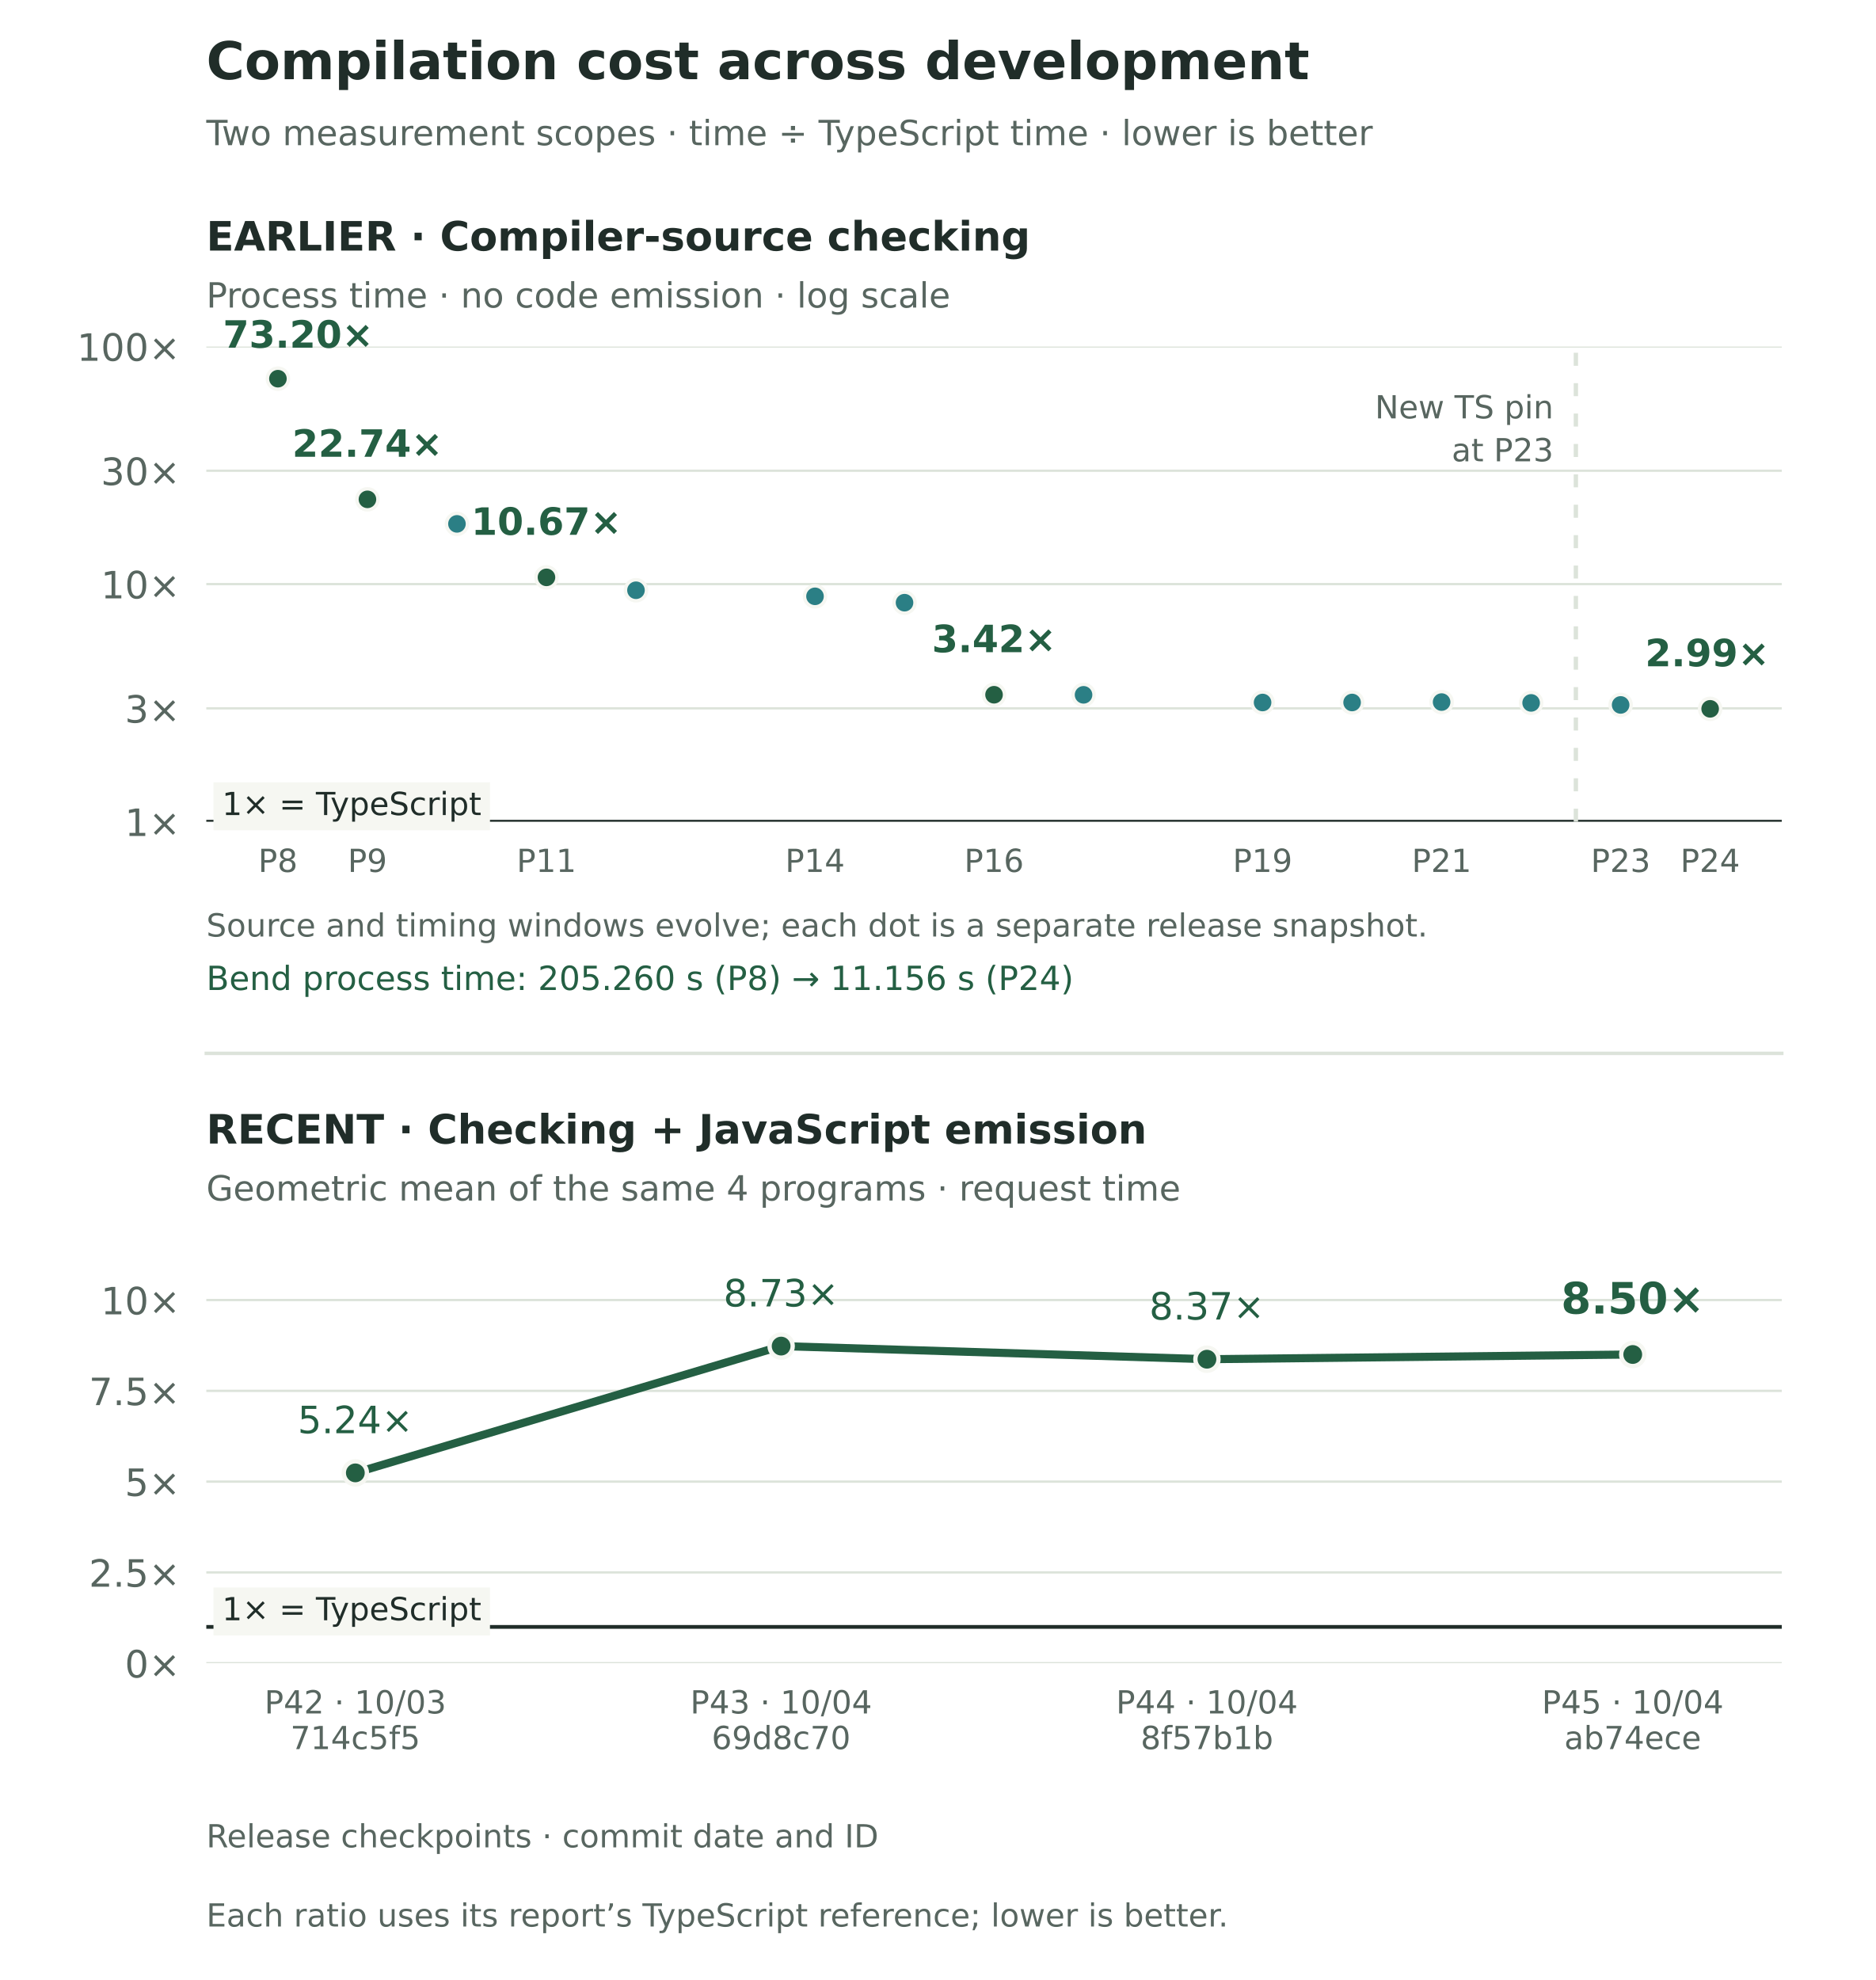
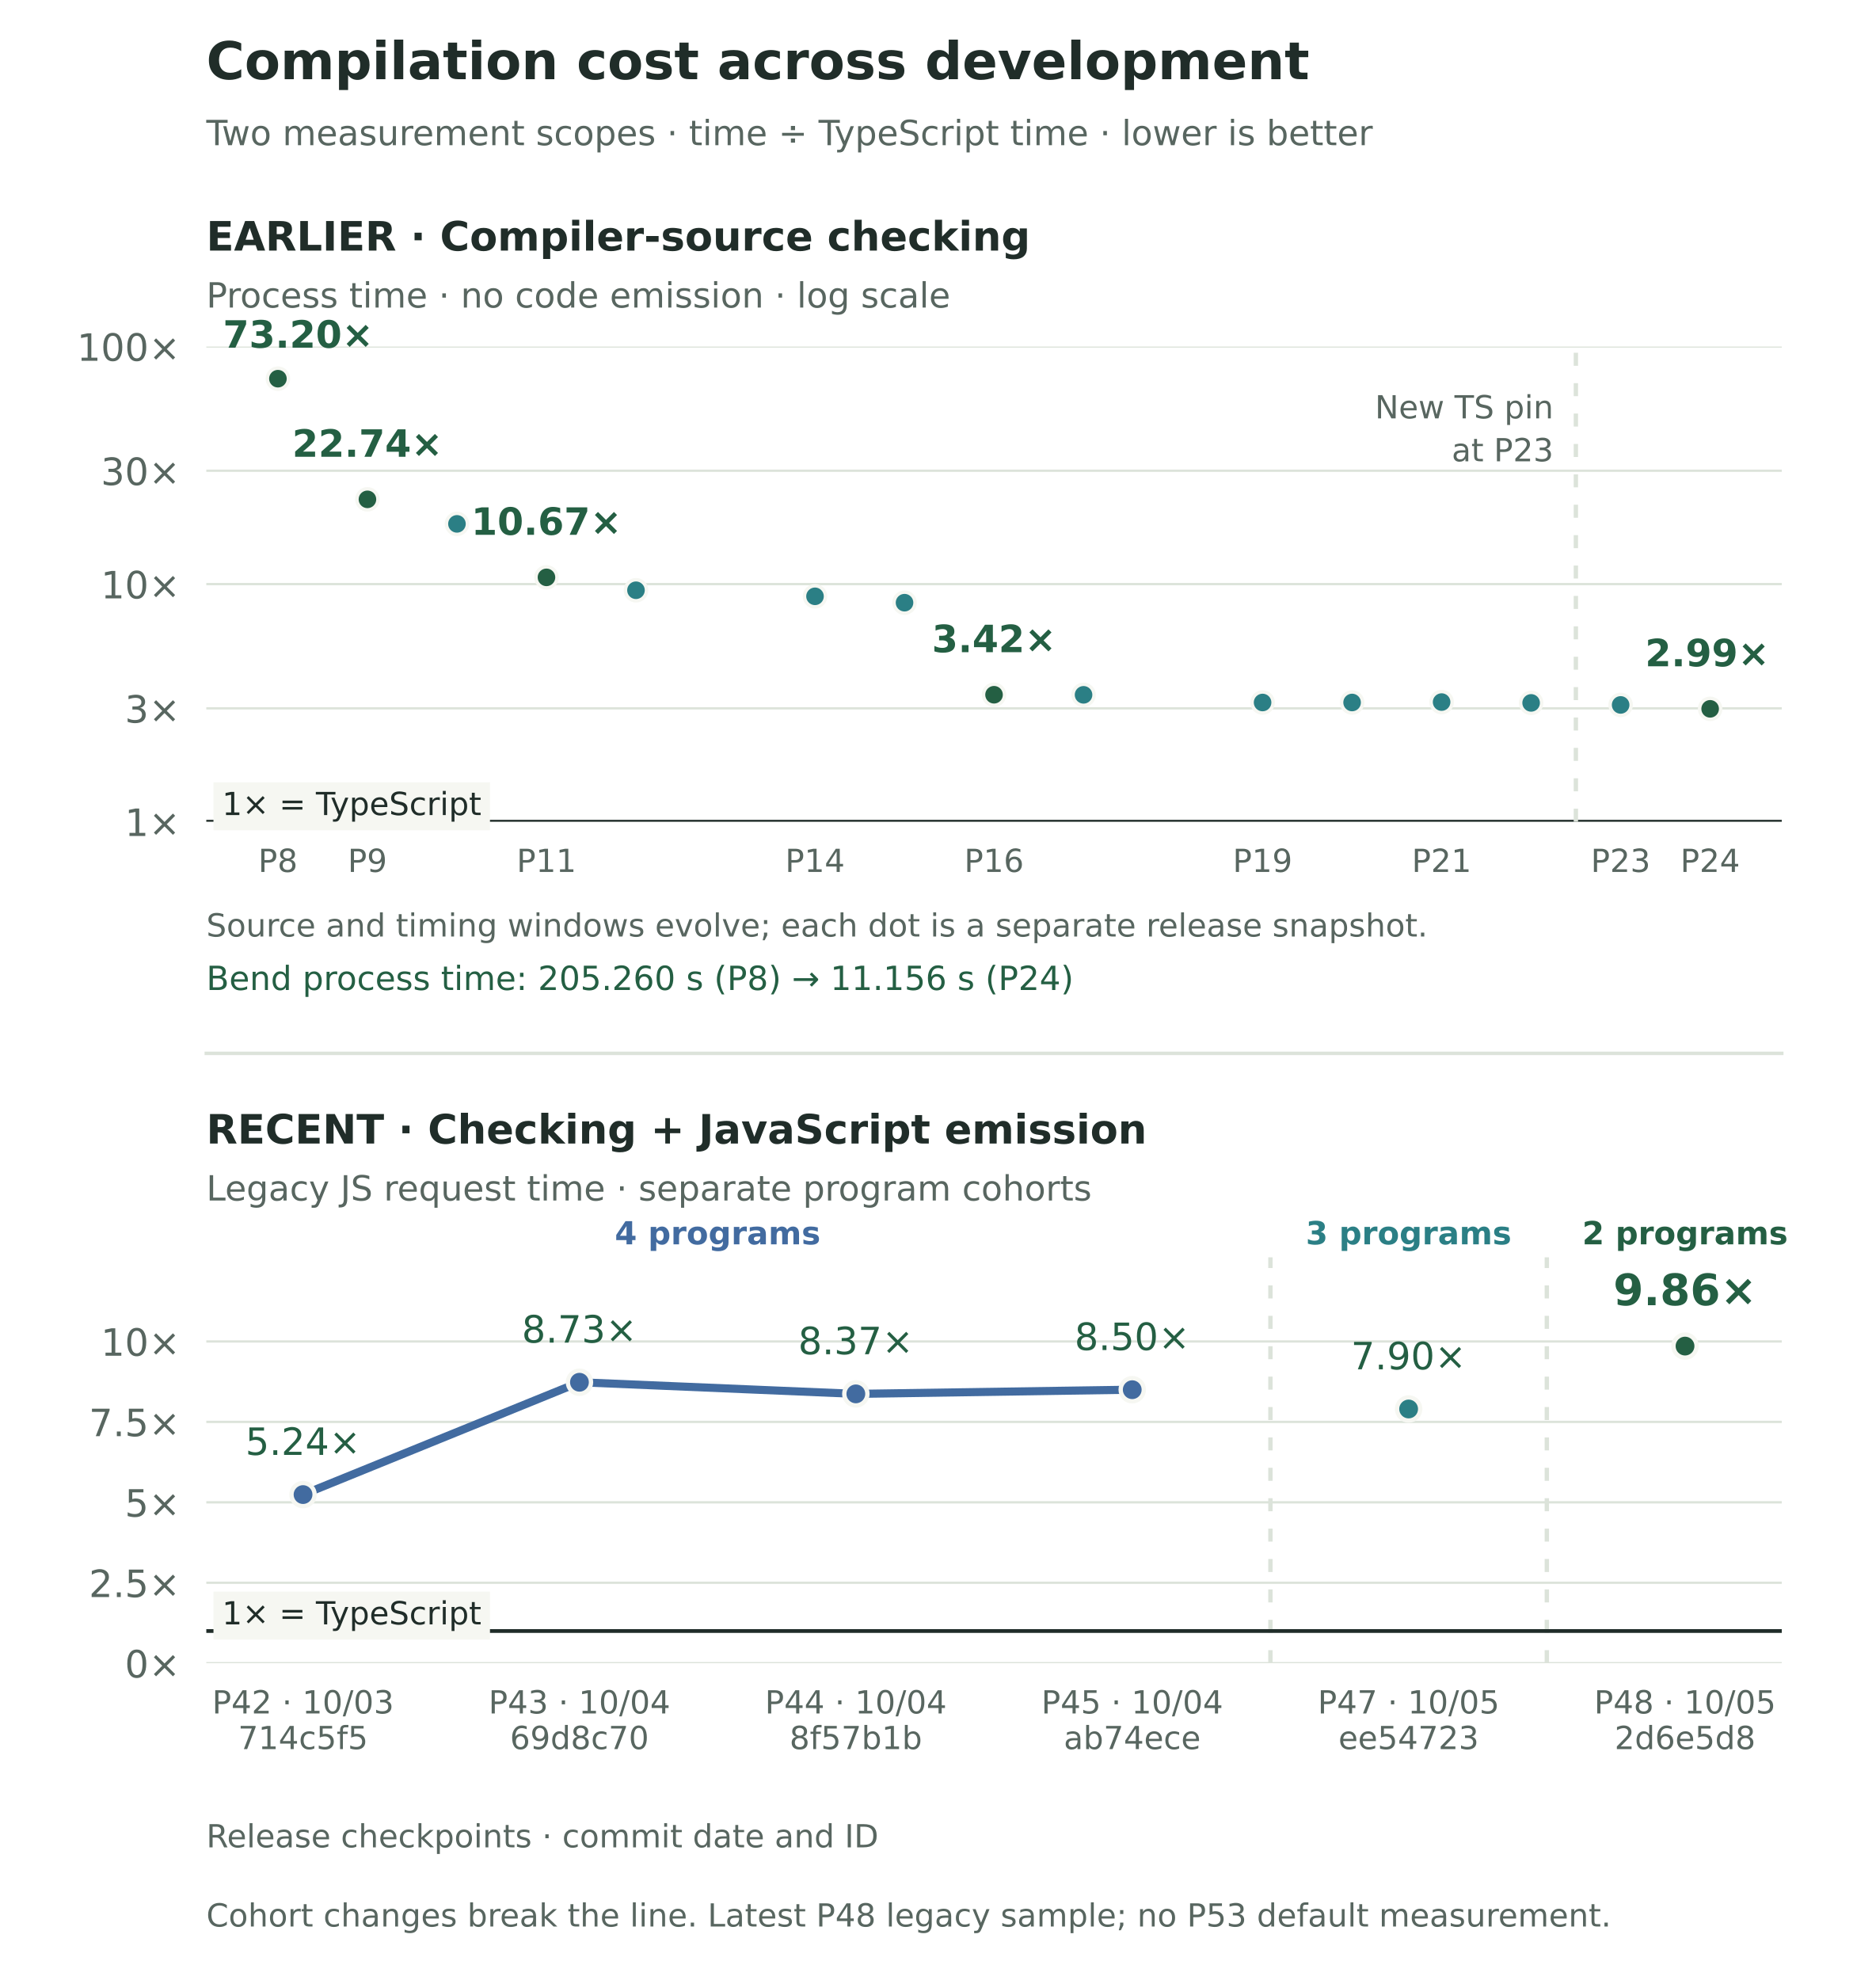
<svg xmlns="http://www.w3.org/2000/svg" xmlns:xlink="http://www.w3.org/1999/xlink" width="648pt" height="684pt" viewBox="0 0 648 684" version="1.1">
  <defs>
    <style type="text/css">*{stroke-linejoin: round; stroke-linecap: butt}</style>
  </defs>
  <g id="figure_1">
    <g id="patch_1">
      <path d="M 0 684  L 648 684  L 648 0  L 0 0  L 0 684  z " style="fill: none" />
    </g>
    <g id="axes_1">
      <g id="patch_2">
        <path d="M 71.28 283.86  L 615.6 283.86  L 615.6 119.7  L 71.28 119.7  L 71.28 283.86  z " style="fill: none" />
      </g>
      <g id="matplotlib.axis_1">
        <g id="xtick_1">
          <g id="line2d_1" />
          <g id="text_1">
            <text style="fill: #586660; font: 11px 'DejaVu Sans'; text-anchor: middle" x="96.022" y="301.218" transform="rotate(-0 96.02182 301.2183)">P8</text>
          </g>
        </g>
        <g id="xtick_2">
          <g id="line2d_2" />
          <g id="text_2">
            <text style="fill: #586660; font: 11px 'DejaVu Sans'; text-anchor: middle" x="126.949" y="301.218" transform="rotate(-0 126.9491 301.2183)">P9</text>
          </g>
        </g>
        <g id="xtick_3">
          <g id="line2d_3" />
          <g id="text_3">
            <text style="fill: #586660; font: 11px 'DejaVu Sans'; text-anchor: middle" x="188.804" y="301.218" transform="rotate(-0 188.8036 301.2183)">P11</text>
          </g>
        </g>
        <g id="xtick_4">
          <g id="line2d_4" />
          <g id="text_4">
            <text style="fill: #586660; font: 11px 'DejaVu Sans'; text-anchor: middle" x="281.585" y="301.218" transform="rotate(-0 281.5855 301.2183)">P14</text>
          </g>
        </g>
        <g id="xtick_5">
          <g id="line2d_5" />
          <g id="text_5">
            <text style="fill: #586660; font: 11px 'DejaVu Sans'; text-anchor: middle" x="343.44" y="301.218" transform="rotate(-0 343.44 301.2183)">P16</text>
          </g>
        </g>
        <g id="xtick_6">
          <g id="line2d_6" />
          <g id="text_6">
            <text style="fill: #586660; font: 11px 'DejaVu Sans'; text-anchor: middle" x="436.222" y="301.218" transform="rotate(-0 436.2218 301.2183)">P19</text>
          </g>
        </g>
        <g id="xtick_7">
          <g id="line2d_7" />
          <g id="text_7">
            <text style="fill: #586660; font: 11px 'DejaVu Sans'; text-anchor: middle" x="498.076" y="301.218" transform="rotate(-0 498.0764 301.2183)">P21</text>
          </g>
        </g>
        <g id="xtick_8">
          <g id="line2d_8" />
          <g id="text_8">
            <text style="fill: #586660; font: 11px 'DejaVu Sans'; text-anchor: middle" x="559.931" y="301.218" transform="rotate(-0 559.9309 301.2183)">P23</text>
          </g>
        </g>
        <g id="xtick_9">
          <g id="line2d_9" />
          <g id="text_9">
            <text style="fill: #586660; font: 11px 'DejaVu Sans'; text-anchor: middle" x="590.858" y="301.218" transform="rotate(-0 590.8582 301.2183)">P24</text>
          </g>
        </g>
      </g>
      <g id="matplotlib.axis_2">
        <g id="ytick_1">
          <g id="line2d_10">
            <path d="M 71.28 283.86  L 615.6 283.86  " clip-path="url(#p5fb471afd1)" style="fill: none; stroke: #dce3da; stroke-width: 0.8; stroke-linecap: square" />
          </g>
          <g id="line2d_11" />
          <g id="text_10">
            <text style="fill: #586660; font: 13px 'DejaVu Sans'; text-anchor: end" x="62.28" y="288.799" transform="rotate(-0 62.28 288.799)">1×</text>
          </g>
        </g>
        <g id="ytick_2">
          <g id="line2d_12">
            <path d="M 71.28 244.698  L 615.6 244.698  " clip-path="url(#p5fb471afd1)" style="fill: none; stroke: #dce3da; stroke-width: 0.8; stroke-linecap: square" />
          </g>
          <g id="line2d_13" />
          <g id="text_11">
            <text style="fill: #586660; font: 13px 'DejaVu Sans'; text-anchor: end" x="62.28" y="249.637" transform="rotate(-0 62.28 249.6369)">3×</text>
          </g>
        </g>
        <g id="ytick_3">
          <g id="line2d_14">
            <path d="M 71.28 201.78  L 615.6 201.78  " clip-path="url(#p5fb471afd1)" style="fill: none; stroke: #dce3da; stroke-width: 0.8; stroke-linecap: square" />
          </g>
          <g id="line2d_15" />
          <g id="text_12">
            <text style="fill: #586660; font: 13px 'DejaVu Sans'; text-anchor: end" x="62.28" y="206.719" transform="rotate(-0 62.28 206.719)">10×</text>
          </g>
        </g>
        <g id="ytick_4">
          <g id="line2d_16">
            <path d="M 71.28 162.618  L 615.6 162.618  " clip-path="url(#p5fb471afd1)" style="fill: none; stroke: #dce3da; stroke-width: 0.8; stroke-linecap: square" />
          </g>
          <g id="line2d_17" />
          <g id="text_13">
            <text style="fill: #586660; font: 13px 'DejaVu Sans'; text-anchor: end" x="62.28" y="167.557" transform="rotate(-0 62.28 167.5569)">30×</text>
          </g>
        </g>
        <g id="ytick_5">
          <g id="line2d_18">
            <path d="M 71.28 119.7  L 615.6 119.7  " clip-path="url(#p5fb471afd1)" style="fill: none; stroke: #dce3da; stroke-width: 0.8; stroke-linecap: square" />
          </g>
          <g id="line2d_19" />
          <g id="text_14">
            <text style="fill: #586660; font: 13px 'DejaVu Sans'; text-anchor: end" x="62.28" y="124.639" transform="rotate(-0 62.28 124.639)">100×</text>
          </g>
        </g>
      </g>
      <g id="line2d_20">
        <path d="M 71.28 283.86  L 615.6 283.86  " clip-path="url(#p5fb471afd1)" style="fill: none; stroke: #202d29; stroke-width: 1.3; stroke-linecap: square" />
      </g>
      <g id="line2d_21">
        <path d="M 544.467 283.86  L 544.467 119.7  " clip-path="url(#p5fb471afd1)" style="fill: none; stroke-dasharray: 4.5,6; stroke-dashoffset: 0; stroke: #dce3da; stroke-width: 1.5" />
      </g>
      <g id="text_15">
        <g id="patch_3">
          <path d="M 73.753 286.83  L 169.286 286.83  L 169.286 270.244  L 73.753 270.244  z " style="fill: #f6f7f2" />
        </g>
        <text style="fill: #202d29; font: 11px 'DejaVu Sans'; text-anchor: start" x="76.723" y="281.572" transform="rotate(-0 76.7232 281.5723)">1× = TypeScript</text>
      </g>
      <g id="text_16">
        <text style="fill: #245f43; font: 700 13px 'DejaVu Sans'; text-anchor: middle" x="103.022" y="120.116" transform="rotate(-0 103.0218 120.1161)">73.20×</text>
      </g>
      <g id="text_17">
        <text style="fill: #245f43; font: 700 13px 'DejaVu Sans'; text-anchor: middle" x="126.949" y="157.797" transform="rotate(-0 126.9491 157.7972)">22.74×</text>
      </g>
      <g id="text_18">
        <text style="fill: #245f43; font: 700 13px 'DejaVu Sans'; text-anchor: middle" x="188.804" y="184.749" transform="rotate(-0 188.8036 184.749)">10.67×</text>
      </g>
      <g id="text_19">
        <text style="fill: #245f43; font: 700 13px 'DejaVu Sans'; text-anchor: middle" x="343.44" y="225.3" transform="rotate(-0 343.44 225.3003)">3.42×</text>
      </g>
      <g id="text_20">
        <text style="fill: #245f43; font: 700 13px 'DejaVu Sans'; text-anchor: middle" x="589.858" y="230.168" transform="rotate(-0 589.8582 230.1681)">2.99×</text>
      </g>
      <g id="text_21">
        <text style="fill: #586660; font: 11px 'DejaVu Sans'" transform="translate(475.0375 144.5284)">New TS pin</text>
        <text style="fill: #586660; font: 11px 'DejaVu Sans'" transform="translate(501.5561 159.3535)">at P23</text>
      </g>
      <g id="PathCollection_1">
        <defs>
          <path id="C0_0_2c93b0a3c4" d="M 0 3.64  C 0.965 3.64 1.891 3.257 2.574 2.574  C 3.257 1.891 3.64 0.965 3.64 -0  C 3.64 -0.965 3.257 -1.891 2.574 -2.574  C 1.891 -3.257 0.965 -3.64 0 -3.64  C -0.965 -3.64 -1.891 -3.257 -2.574 -2.574  C -3.257 -1.891 -3.64 -0.965 -3.64 0  C -3.64 0.965 -3.257 1.891 -2.574 2.574  C -1.891 3.257 -0.965 3.64 0 3.64  z " />
        </defs>
        <g clip-path="url(#p5fb471afd1)">
          <use xlink:href="#C0_0_2c93b0a3c4" x="96.022" y="130.82" style="fill: #245f43; stroke: #f6f7f2; stroke-width: 1.2" />
        </g>
        <g clip-path="url(#p5fb471afd1)">
          <use xlink:href="#C0_0_2c93b0a3c4" x="126.949" y="172.501" style="fill: #245f43; stroke: #f6f7f2; stroke-width: 1.2" />
        </g>
        <g clip-path="url(#p5fb471afd1)">
          <use xlink:href="#C0_0_2c93b0a3c4" x="157.876" y="180.975" style="fill: #2b7f85; stroke: #f6f7f2; stroke-width: 1.2" />
        </g>
        <g clip-path="url(#p5fb471afd1)">
          <use xlink:href="#C0_0_2c93b0a3c4" x="188.804" y="199.453" style="fill: #245f43; stroke: #f6f7f2; stroke-width: 1.2" />
        </g>
        <g clip-path="url(#p5fb471afd1)">
          <use xlink:href="#C0_0_2c93b0a3c4" x="219.731" y="203.906" style="fill: #2b7f85; stroke: #f6f7f2; stroke-width: 1.2" />
        </g>
        <g clip-path="url(#p5fb471afd1)">
          <use xlink:href="#C0_0_2c93b0a3c4" x="281.585" y="206.001" style="fill: #2b7f85; stroke: #f6f7f2; stroke-width: 1.2" />
        </g>
        <g clip-path="url(#p5fb471afd1)">
          <use xlink:href="#C0_0_2c93b0a3c4" x="312.513" y="208.199" style="fill: #2b7f85; stroke: #f6f7f2; stroke-width: 1.2" />
        </g>
        <g clip-path="url(#p5fb471afd1)">
          <use xlink:href="#C0_0_2c93b0a3c4" x="343.44" y="240.004" style="fill: #245f43; stroke: #f6f7f2; stroke-width: 1.2" />
        </g>
        <g clip-path="url(#p5fb471afd1)">
          <use xlink:href="#C0_0_2c93b0a3c4" x="374.367" y="240.033" style="fill: #2b7f85; stroke: #f6f7f2; stroke-width: 1.2" />
        </g>
        <g clip-path="url(#p5fb471afd1)">
          <use xlink:href="#C0_0_2c93b0a3c4" x="436.222" y="242.681" style="fill: #2b7f85; stroke: #f6f7f2; stroke-width: 1.2" />
        </g>
        <g clip-path="url(#p5fb471afd1)">
          <use xlink:href="#C0_0_2c93b0a3c4" x="467.149" y="242.679" style="fill: #2b7f85; stroke: #f6f7f2; stroke-width: 1.2" />
        </g>
        <g clip-path="url(#p5fb471afd1)">
          <use xlink:href="#C0_0_2c93b0a3c4" x="498.076" y="242.533" style="fill: #2b7f85; stroke: #f6f7f2; stroke-width: 1.2" />
        </g>
        <g clip-path="url(#p5fb471afd1)">
          <use xlink:href="#C0_0_2c93b0a3c4" x="529.004" y="242.819" style="fill: #2b7f85; stroke: #f6f7f2; stroke-width: 1.2" />
        </g>
        <g clip-path="url(#p5fb471afd1)">
          <use xlink:href="#C0_0_2c93b0a3c4" x="559.931" y="243.519" style="fill: #2b7f85; stroke: #f6f7f2; stroke-width: 1.2" />
        </g>
        <g clip-path="url(#p5fb471afd1)">
          <use xlink:href="#C0_0_2c93b0a3c4" x="590.858" y="244.872" style="fill: #245f43; stroke: #f6f7f2; stroke-width: 1.2" />
        </g>
      </g>
    </g>
    <g id="axes_2">
      <g id="patch_4">
        <path d="M 71.28 574.56  L 615.6 574.56  L 615.6 434.34  L 71.28 434.34  L 71.28 574.56  z " style="fill: none" />
      </g>
      <g id="matplotlib.axis_3">
        <g id="xtick_10">
          <g id="line2d_22" />
          <g id="text_22">
-             <text style="fill: #586660; font: 11px 'DejaVu Sans'" transform="translate(91.36043 591.9183)">P42 · 10/03</text>
-             <text style="fill: #586660; font: 11px 'DejaVu Sans'" transform="translate(100.3125 604.2359)">714c5f5</text>
+             <text style="fill: #586660; font: 11px 'DejaVu Sans'" transform="translate(73.29386 591.9183)">P42 · 10/03</text>
+             <text style="fill: #586660; font: 11px 'DejaVu Sans'" transform="translate(82.24597 604.2359)">714c5f5</text>
          </g>
        </g>
        <g id="xtick_11">
          <g id="line2d_23" />
          <g id="text_23">
-             <text style="fill: #586660; font: 11px 'DejaVu Sans'" transform="translate(238.4739 591.9183)">P43 · 10/04</text>
-             <text style="fill: #586660; font: 11px 'DejaVu Sans'" transform="translate(245.8706 604.2359)">69d8c70</text>
+             <text style="fill: #586660; font: 11px 'DejaVu Sans'" transform="translate(168.7886 591.9183)">P43 · 10/04</text>
+             <text style="fill: #586660; font: 11px 'DejaVu Sans'" transform="translate(176.1852 604.2359)">69d8c70</text>
          </g>
        </g>
        <g id="xtick_12">
          <g id="line2d_24" />
          <g id="text_24">
-             <text style="fill: #586660; font: 11px 'DejaVu Sans'" transform="translate(385.5875 591.9183)">P44 · 10/04</text>
-             <text style="fill: #586660; font: 11px 'DejaVu Sans'" transform="translate(394.0798 604.2359)">8f57b1b</text>
+             <text style="fill: #586660; font: 11px 'DejaVu Sans'" transform="translate(264.2833 591.9183)">P44 · 10/04</text>
+             <text style="fill: #586660; font: 11px 'DejaVu Sans'" transform="translate(272.7757 604.2359)">8f57b1b</text>
          </g>
        </g>
        <g id="xtick_13">
          <g id="line2d_25" />
          <g id="text_25">
-             <text style="fill: #586660; font: 11px 'DejaVu Sans'" transform="translate(532.701 591.9183)">P45 · 10/04</text>
-             <text style="fill: #586660; font: 11px 'DejaVu Sans'" transform="translate(540.4568 604.2359)">ab74ece</text>
+             <text style="fill: #586660; font: 11px 'DejaVu Sans'" transform="translate(359.7781 591.9183)">P45 · 10/04</text>
+             <text style="fill: #586660; font: 11px 'DejaVu Sans'" transform="translate(367.5339 604.2359)">ab74ece</text>
+           </g>
+         </g>
+         <g id="xtick_14">
+           <g id="line2d_26" />
+           <g id="text_26">
+             <text style="fill: #586660; font: 11px 'DejaVu Sans'" transform="translate(455.2728 591.9183)">P47 · 10/05</text>
+             <text style="fill: #586660; font: 11px 'DejaVu Sans'" transform="translate(462.4168 604.2359)">ee54723</text>
+           </g>
+         </g>
+         <g id="xtick_15">
+           <g id="line2d_27" />
+           <g id="text_27">
+             <text style="fill: #586660; font: 11px 'DejaVu Sans'" transform="translate(550.7675 591.9183)">P48 · 10/05</text>
+             <text style="fill: #586660; font: 11px 'DejaVu Sans'" transform="translate(557.8118 604.2359)">2d6e5d8</text>
          </g>
        </g>
      </g>
      <g id="matplotlib.axis_4">
        <g id="ytick_6">
-           <g id="line2d_26">
+           <g id="line2d_28">
            <path d="M 71.28 574.56  L 615.6 574.56  " clip-path="url(#pfa70c985d9)" style="fill: none; stroke: #dce3da; stroke-width: 0.8; stroke-linecap: square" />
          </g>
-           <g id="line2d_27" />
-           <g id="text_26">
+           <g id="line2d_29" />
+           <g id="text_28">
            <text style="fill: #586660; font: 13px 'DejaVu Sans'; text-anchor: end" x="62.28" y="579.499" transform="rotate(-0 62.28 579.499)">0×</text>
          </g>
        </g>
        <g id="ytick_7">
-           <g id="line2d_28">
-             <path d="M 71.28 543.197  L 615.6 543.197  " clip-path="url(#pfa70c985d9)" style="fill: none; stroke: #dce3da; stroke-width: 0.8; stroke-linecap: square" />
-           </g>
-           <g id="line2d_29" />
-           <g id="text_27">
-             <text style="fill: #586660; font: 13px 'DejaVu Sans'; text-anchor: end" x="62.28" y="548.136" transform="rotate(-0 62.28 548.136)">2.5×</text>
+           <g id="line2d_30">
+             <path d="M 71.28 546.773  L 615.6 546.773  " clip-path="url(#pfa70c985d9)" style="fill: none; stroke: #dce3da; stroke-width: 0.8; stroke-linecap: square" />
+           </g>
+           <g id="line2d_31" />
+           <g id="text_29">
+             <text style="fill: #586660; font: 13px 'DejaVu Sans'; text-anchor: end" x="62.28" y="551.712" transform="rotate(-0 62.28 551.7122)">2.5×</text>
          </g>
        </g>
        <g id="ytick_8">
-           <g id="line2d_30">
-             <path d="M 71.28 511.834  L 615.6 511.834  " clip-path="url(#pfa70c985d9)" style="fill: none; stroke: #dce3da; stroke-width: 0.8; stroke-linecap: square" />
-           </g>
-           <g id="line2d_31" />
-           <g id="text_28">
-             <text style="fill: #586660; font: 13px 'DejaVu Sans'; text-anchor: end" x="62.28" y="516.773" transform="rotate(-0 62.28 516.773)">5×</text>
+           <g id="line2d_32">
+             <path d="M 71.28 518.986  L 615.6 518.986  " clip-path="url(#pfa70c985d9)" style="fill: none; stroke: #dce3da; stroke-width: 0.8; stroke-linecap: square" />
+           </g>
+           <g id="line2d_33" />
+           <g id="text_30">
+             <text style="fill: #586660; font: 13px 'DejaVu Sans'; text-anchor: end" x="62.28" y="523.925" transform="rotate(-0 62.28 523.9254)">5×</text>
          </g>
        </g>
        <g id="ytick_9">
-           <g id="line2d_32">
-             <path d="M 71.28 480.471  L 615.6 480.471  " clip-path="url(#pfa70c985d9)" style="fill: none; stroke: #dce3da; stroke-width: 0.8; stroke-linecap: square" />
-           </g>
-           <g id="line2d_33" />
-           <g id="text_29">
-             <text style="fill: #586660; font: 13px 'DejaVu Sans'; text-anchor: end" x="62.28" y="485.41" transform="rotate(-0 62.28 485.41)">7.5×</text>
+           <g id="line2d_34">
+             <path d="M 71.28 491.2  L 615.6 491.2  " clip-path="url(#pfa70c985d9)" style="fill: none; stroke: #dce3da; stroke-width: 0.8; stroke-linecap: square" />
+           </g>
+           <g id="line2d_35" />
+           <g id="text_31">
+             <text style="fill: #586660; font: 13px 'DejaVu Sans'; text-anchor: end" x="62.28" y="496.139" transform="rotate(-0 62.28 496.1386)">7.5×</text>
          </g>
        </g>
        <g id="ytick_10">
-           <g id="line2d_34">
-             <path d="M 71.28 449.108  L 615.6 449.108  " clip-path="url(#pfa70c985d9)" style="fill: none; stroke: #dce3da; stroke-width: 0.8; stroke-linecap: square" />
-           </g>
-           <g id="line2d_35" />
-           <g id="text_30">
-             <text style="fill: #586660; font: 13px 'DejaVu Sans'; text-anchor: end" x="62.28" y="454.047" transform="rotate(-0 62.28 454.047)">10×</text>
-           </g>
-         </g>
-       </g>
-       <g id="line2d_36">
-         <path d="M 71.28 562.015  L 615.6 562.015  " clip-path="url(#pfa70c985d9)" style="fill: none; stroke: #202d29; stroke-width: 1.3; stroke-linecap: square" />
-       </g>
-       <g id="text_31">
+           <g id="line2d_36">
+             <path d="M 71.28 463.413  L 615.6 463.413  " clip-path="url(#pfa70c985d9)" style="fill: none; stroke: #dce3da; stroke-width: 0.8; stroke-linecap: square" />
+           </g>
+           <g id="line2d_37" />
+           <g id="text_32">
+             <text style="fill: #586660; font: 13px 'DejaVu Sans'; text-anchor: end" x="62.28" y="468.352" transform="rotate(-0 62.28 468.3519)">10×</text>
+           </g>
+         </g>
+       </g>
+       <g id="line2d_38">
+         <path d="M 438.935 574.56  L 438.935 434.34  " clip-path="url(#pfa70c985d9)" style="fill: none; stroke-dasharray: 4.5,6; stroke-dashoffset: 0; stroke: #dce3da; stroke-width: 1.5" />
+       </g>
+       <g id="line2d_39">
+         <path d="M 534.429 574.56  L 534.429 434.34  " clip-path="url(#pfa70c985d9)" style="fill: none; stroke-dasharray: 4.5,6; stroke-dashoffset: 0; stroke: #dce3da; stroke-width: 1.5" />
+       </g>
+       <g id="line2d_40">
+         <path d="M 71.28 563.445  L 615.6 563.445  " clip-path="url(#pfa70c985d9)" style="fill: none; stroke: #202d29; stroke-width: 1.3; stroke-linecap: square" />
+       </g>
+       <g id="text_33">
+         <text style="fill: #426ba0; font: 700 11px 'DejaVu Sans'; text-anchor: middle" x="247.945" y="429.863" transform="rotate(-0 247.9453 429.8631)">4 programs</text>
+       </g>
+       <g id="text_34">
+         <text style="fill: #2b7f85; font: 700 11px 'DejaVu Sans'; text-anchor: middle" x="486.682" y="429.863" transform="rotate(-0 486.6821 429.8631)">3 programs</text>
+       </g>
+       <g id="text_35">
+         <text style="fill: #245f43; font: 700 11px 'DejaVu Sans'; text-anchor: middle" x="582.177" y="429.863" transform="rotate(-0 582.1768 429.8631)">2 programs</text>
+       </g>
+       <g id="text_36">
        <g id="patch_5">
-           <path d="M 73.753 564.985  L 169.286 564.985  L 169.286 548.399  L 73.753 548.399  z " style="fill: #f6f7f2" />
-         </g>
-         <text style="fill: #202d29; font: 11px 'DejaVu Sans'; text-anchor: start" x="76.723" y="559.727" transform="rotate(-0 76.7232 559.7271)">1× = TypeScript</text>
-       </g>
-       <g id="text_32">
-         <text style="fill: #245f43; font: 13px 'DejaVu Sans'; text-anchor: middle" x="122.77" y="495.108" transform="rotate(-0 122.7697 495.1076)">5.24×</text>
-       </g>
-       <g id="text_33">
-         <text style="fill: #245f43; font: 13px 'DejaVu Sans'; text-anchor: middle" x="269.883" y="451.31" transform="rotate(-0 269.8832 451.3095)">8.73×</text>
-       </g>
-       <g id="text_34">
-         <text style="fill: #245f43; font: 13px 'DejaVu Sans'; text-anchor: middle" x="416.997" y="455.844" transform="rotate(-0 416.9968 455.8439)">8.37×</text>
-       </g>
-       <g id="text_35">
-         <text style="fill: #245f43; font: 700 15px 'DejaVu Sans'; text-anchor: middle" x="564.11" y="453.798" transform="rotate(-0 564.1103 453.7976)">8.50×</text>
-       </g>
-       <g id="line2d_37">
-         <path d="M 122.77 508.811  L 269.883 465.013  L 416.997 469.547  L 564.11 467.917  " clip-path="url(#pfa70c985d9)" style="fill: none; stroke: #245f43; stroke-width: 2.8; stroke-linecap: square" />
+           <path d="M 73.753 566.415  L 169.286 566.415  L 169.286 549.829  L 73.753 549.829  z " style="fill: #f6f7f2" />
+         </g>
+         <text style="fill: #202d29; font: 11px 'DejaVu Sans'; text-anchor: start" x="76.723" y="561.158" transform="rotate(-0 76.7232 561.1576)">1× = TypeScript</text>
+       </g>
+       <g id="text_37">
+         <text style="fill: #245f43; font: 13px 'DejaVu Sans'; text-anchor: middle" x="104.703" y="502.605" transform="rotate(-0 104.7032 502.6047)">5.24×</text>
+       </g>
+       <g id="text_38">
+         <text style="fill: #245f43; font: 13px 'DejaVu Sans'; text-anchor: middle" x="200.198" y="463.801" transform="rotate(-0 200.1979 463.8008)">8.73×</text>
+       </g>
+       <g id="text_39">
+         <text style="fill: #245f43; font: 13px 'DejaVu Sans'; text-anchor: middle" x="295.693" y="467.818" transform="rotate(-0 295.6926 467.8181)">8.37×</text>
+       </g>
+       <g id="text_40">
+         <text style="fill: #245f43; font: 13px 'DejaVu Sans'; text-anchor: middle" x="391.187" y="466.374" transform="rotate(-0 391.1874 466.3736)">8.50×</text>
+       </g>
+       <g id="text_41">
+         <text style="fill: #245f43; font: 13px 'DejaVu Sans'; text-anchor: middle" x="486.682" y="473.038" transform="rotate(-0 486.6821 473.0376)">7.90×</text>
+       </g>
+       <g id="text_42">
+         <text style="fill: #245f43; font: 700 15px 'DejaVu Sans'; text-anchor: middle" x="582.177" y="450.894" transform="rotate(-0 582.1768 450.8936)">9.86×</text>
+       </g>
+       <g id="line2d_41">
+         <path d="M 104.703 516.308  L 200.198 477.504  L 295.693 481.522  L 391.187 480.077  " clip-path="url(#pfa70c985d9)" style="fill: none; stroke: #426ba0; stroke-width: 2.8; stroke-linecap: square" />
+         <defs>
+           <path id="md4681f09c9" d="M 0 4  C 1.061 4 2.078 3.579 2.828 2.828  C 3.579 2.078 4 1.061 4 0  C 4 -1.061 3.579 -2.078 2.828 -2.828  C 2.078 -3.579 1.061 -4 0 -4  C -1.061 -4 -2.078 -3.579 -2.828 -2.828  C -3.579 -2.078 -4 -1.061 -4 0  C -4 1.061 -3.579 2.078 -2.828 2.828  C -2.078 3.579 -1.061 4 0 4  z " style="stroke: #f6f7f2; stroke-width: 1.5" />
+         </defs>
+         <g clip-path="url(#pfa70c985d9)">
+           <use xlink:href="#md4681f09c9" x="104.703" y="516.308" style="fill: #426ba0; stroke: #f6f7f2; stroke-width: 1.5" />
+           <use xlink:href="#md4681f09c9" x="200.198" y="477.504" style="fill: #426ba0; stroke: #f6f7f2; stroke-width: 1.5" />
+           <use xlink:href="#md4681f09c9" x="295.693" y="481.522" style="fill: #426ba0; stroke: #f6f7f2; stroke-width: 1.5" />
+           <use xlink:href="#md4681f09c9" x="391.187" y="480.077" style="fill: #426ba0; stroke: #f6f7f2; stroke-width: 1.5" />
+         </g>
+       </g>
+       <g id="line2d_42">
+         <path d="M 486.682 486.741  " clip-path="url(#pfa70c985d9)" style="fill: none; stroke: #2b7f85; stroke-width: 2.8; stroke-linecap: square" />
+         <defs>
+           <path id="md5c3249d31" d="M 0 4  C 1.061 4 2.078 3.579 2.828 2.828  C 3.579 2.078 4 1.061 4 0  C 4 -1.061 3.579 -2.078 2.828 -2.828  C 2.078 -3.579 1.061 -4 0 -4  C -1.061 -4 -2.078 -3.579 -2.828 -2.828  C -3.579 -2.078 -4 -1.061 -4 0  C -4 1.061 -3.579 2.078 -2.828 2.828  C -2.078 3.579 -1.061 4 0 4  z " style="stroke: #f6f7f2; stroke-width: 1.5" />
+         </defs>
+         <g clip-path="url(#pfa70c985d9)">
+           <use xlink:href="#md5c3249d31" x="486.682" y="486.741" style="fill: #2b7f85; stroke: #f6f7f2; stroke-width: 1.5" />
+         </g>
+       </g>
+       <g id="line2d_43">
+         <path d="M 582.177 465.013  " clip-path="url(#pfa70c985d9)" style="fill: none; stroke: #245f43; stroke-width: 2.8; stroke-linecap: square" />
        <defs>
          <path id="mc79a89a42d" d="M 0 4  C 1.061 4 2.078 3.579 2.828 2.828  C 3.579 2.078 4 1.061 4 0  C 4 -1.061 3.579 -2.078 2.828 -2.828  C 2.078 -3.579 1.061 -4 0 -4  C -1.061 -4 -2.078 -3.579 -2.828 -2.828  C -3.579 -2.078 -4 -1.061 -4 0  C -4 1.061 -3.579 2.078 -2.828 2.828  C -2.078 3.579 -1.061 4 0 4  z " style="stroke: #f6f7f2; stroke-width: 1.5" />
        </defs>
        <g clip-path="url(#pfa70c985d9)">
-           <use xlink:href="#mc79a89a42d" x="122.77" y="508.811" style="fill: #245f43; stroke: #f6f7f2; stroke-width: 1.5" />
-           <use xlink:href="#mc79a89a42d" x="269.883" y="465.013" style="fill: #245f43; stroke: #f6f7f2; stroke-width: 1.5" />
-           <use xlink:href="#mc79a89a42d" x="416.997" y="469.547" style="fill: #245f43; stroke: #f6f7f2; stroke-width: 1.5" />
-           <use xlink:href="#mc79a89a42d" x="564.11" y="467.917" style="fill: #245f43; stroke: #f6f7f2; stroke-width: 1.5" />
-         </g>
-       </g>
-     </g>
-     <g id="line2d_38">
+           <use xlink:href="#mc79a89a42d" x="582.177" y="465.013" style="fill: #245f43; stroke: #f6f7f2; stroke-width: 1.5" />
+         </g>
+       </g>
+     </g>
+     <g id="line2d_44">
      <path d="M 71.28 363.888  L 615.6 363.888  " style="fill: none; stroke: #dce3da; stroke-width: 1.2; stroke-linecap: square" />
    </g>
-     <g id="text_36">
+     <g id="text_43">
      <text style="fill: #202d29; font: 700 18px 'DejaVu Sans'; text-anchor: start" x="71.28" y="27.357" transform="rotate(-0 71.28 27.35719)">Compilation cost across development</text>
    </g>
-     <g id="text_37">
+     <g id="text_44">
      <text style="fill: #586660; font: 12px 'DejaVu Sans'; text-anchor: start" x="71.28" y="50.158" transform="rotate(-0 71.28 50.15812)">Two measurement scopes · time ÷ TypeScript time · lower is better</text>
    </g>
-     <g id="text_38">
+     <g id="text_45">
      <text style="fill: #202d29; font: 700 14px 'DejaVu Sans'; text-anchor: start" x="71.28" y="86.562" transform="rotate(-0 71.28 86.56181)">EARLIER · Compiler-source checking</text>
    </g>
-     <g id="text_39">
+     <g id="text_46">
      <text style="fill: #586660; font: 12px 'DejaVu Sans'; text-anchor: start" x="71.28" y="106.246" transform="rotate(-0 71.28 106.2461)">Process time · no code emission · log scale</text>
    </g>
-     <g id="text_40">
+     <g id="text_47">
      <text style="fill: #586660; font: 11px 'DejaVu Sans'; text-anchor: start" x="71.28" y="323.532" transform="rotate(-0 71.28 323.532)">Source and timing windows evolve; each dot is a separate release snapshot.</text>
    </g>
-     <g id="text_41">
+     <g id="text_48">
      <text style="fill: #245f43; font: 11.5px 'DejaVu Sans'; text-anchor: start" x="71.28" y="342" transform="rotate(-0 71.28 342)">Bend process time: 205.260 s (P8) → 11.156 s (P24)</text>
    </g>
-     <g id="text_42">
+     <g id="text_49">
      <text style="fill: #202d29; font: 700 14px 'DejaVu Sans'; text-anchor: start" x="71.28" y="395.046" transform="rotate(-0 71.28 395.0458)">RECENT · Checking + JavaScript emission</text>
    </g>
-     <g id="text_43">
-       <text style="fill: #586660; font: 12px 'DejaVu Sans'; text-anchor: start" x="71.28" y="414.73" transform="rotate(-0 71.28 414.7301)">Geometric mean of the same 4 programs · request time</text>
-     </g>
-     <g id="text_44">
+     <g id="text_50">
+       <text style="fill: #586660; font: 12px 'DejaVu Sans'; text-anchor: start" x="71.28" y="414.73" transform="rotate(-0 71.28 414.7301)">Legacy JS request time · separate program cohorts</text>
+     </g>
+     <g id="text_51">
      <text style="fill: #586660; font: 11px 'DejaVu Sans'; text-anchor: start" x="71.28" y="638.172" transform="rotate(-0 71.28 638.172)">Release checkpoints · commit date and ID</text>
    </g>
-     <g id="text_45">
-       <text style="fill: #586660; font: 11px 'DejaVu Sans'; text-anchor: start" x="71.28" y="665.532" transform="rotate(-0 71.28 665.532)">Each ratio uses its report’s TypeScript reference; lower is better.</text>
+     <g id="text_52">
+       <text style="fill: #586660; font: 11px 'DejaVu Sans'; text-anchor: start" x="71.28" y="665.532" transform="rotate(-0 71.28 665.532)">Cohort changes break the line. Latest P48 legacy sample; no P53 default measurement.</text>
    </g>
  </g>
  <defs>
    <clipPath id="p5fb471afd1">
      <rect x="71.28" y="119.7" width="544.32" height="164.16" />
    </clipPath>
    <clipPath id="pfa70c985d9">
      <rect x="71.28" y="434.34" width="544.32" height="140.22" />
    </clipPath>
  </defs>
</svg>
